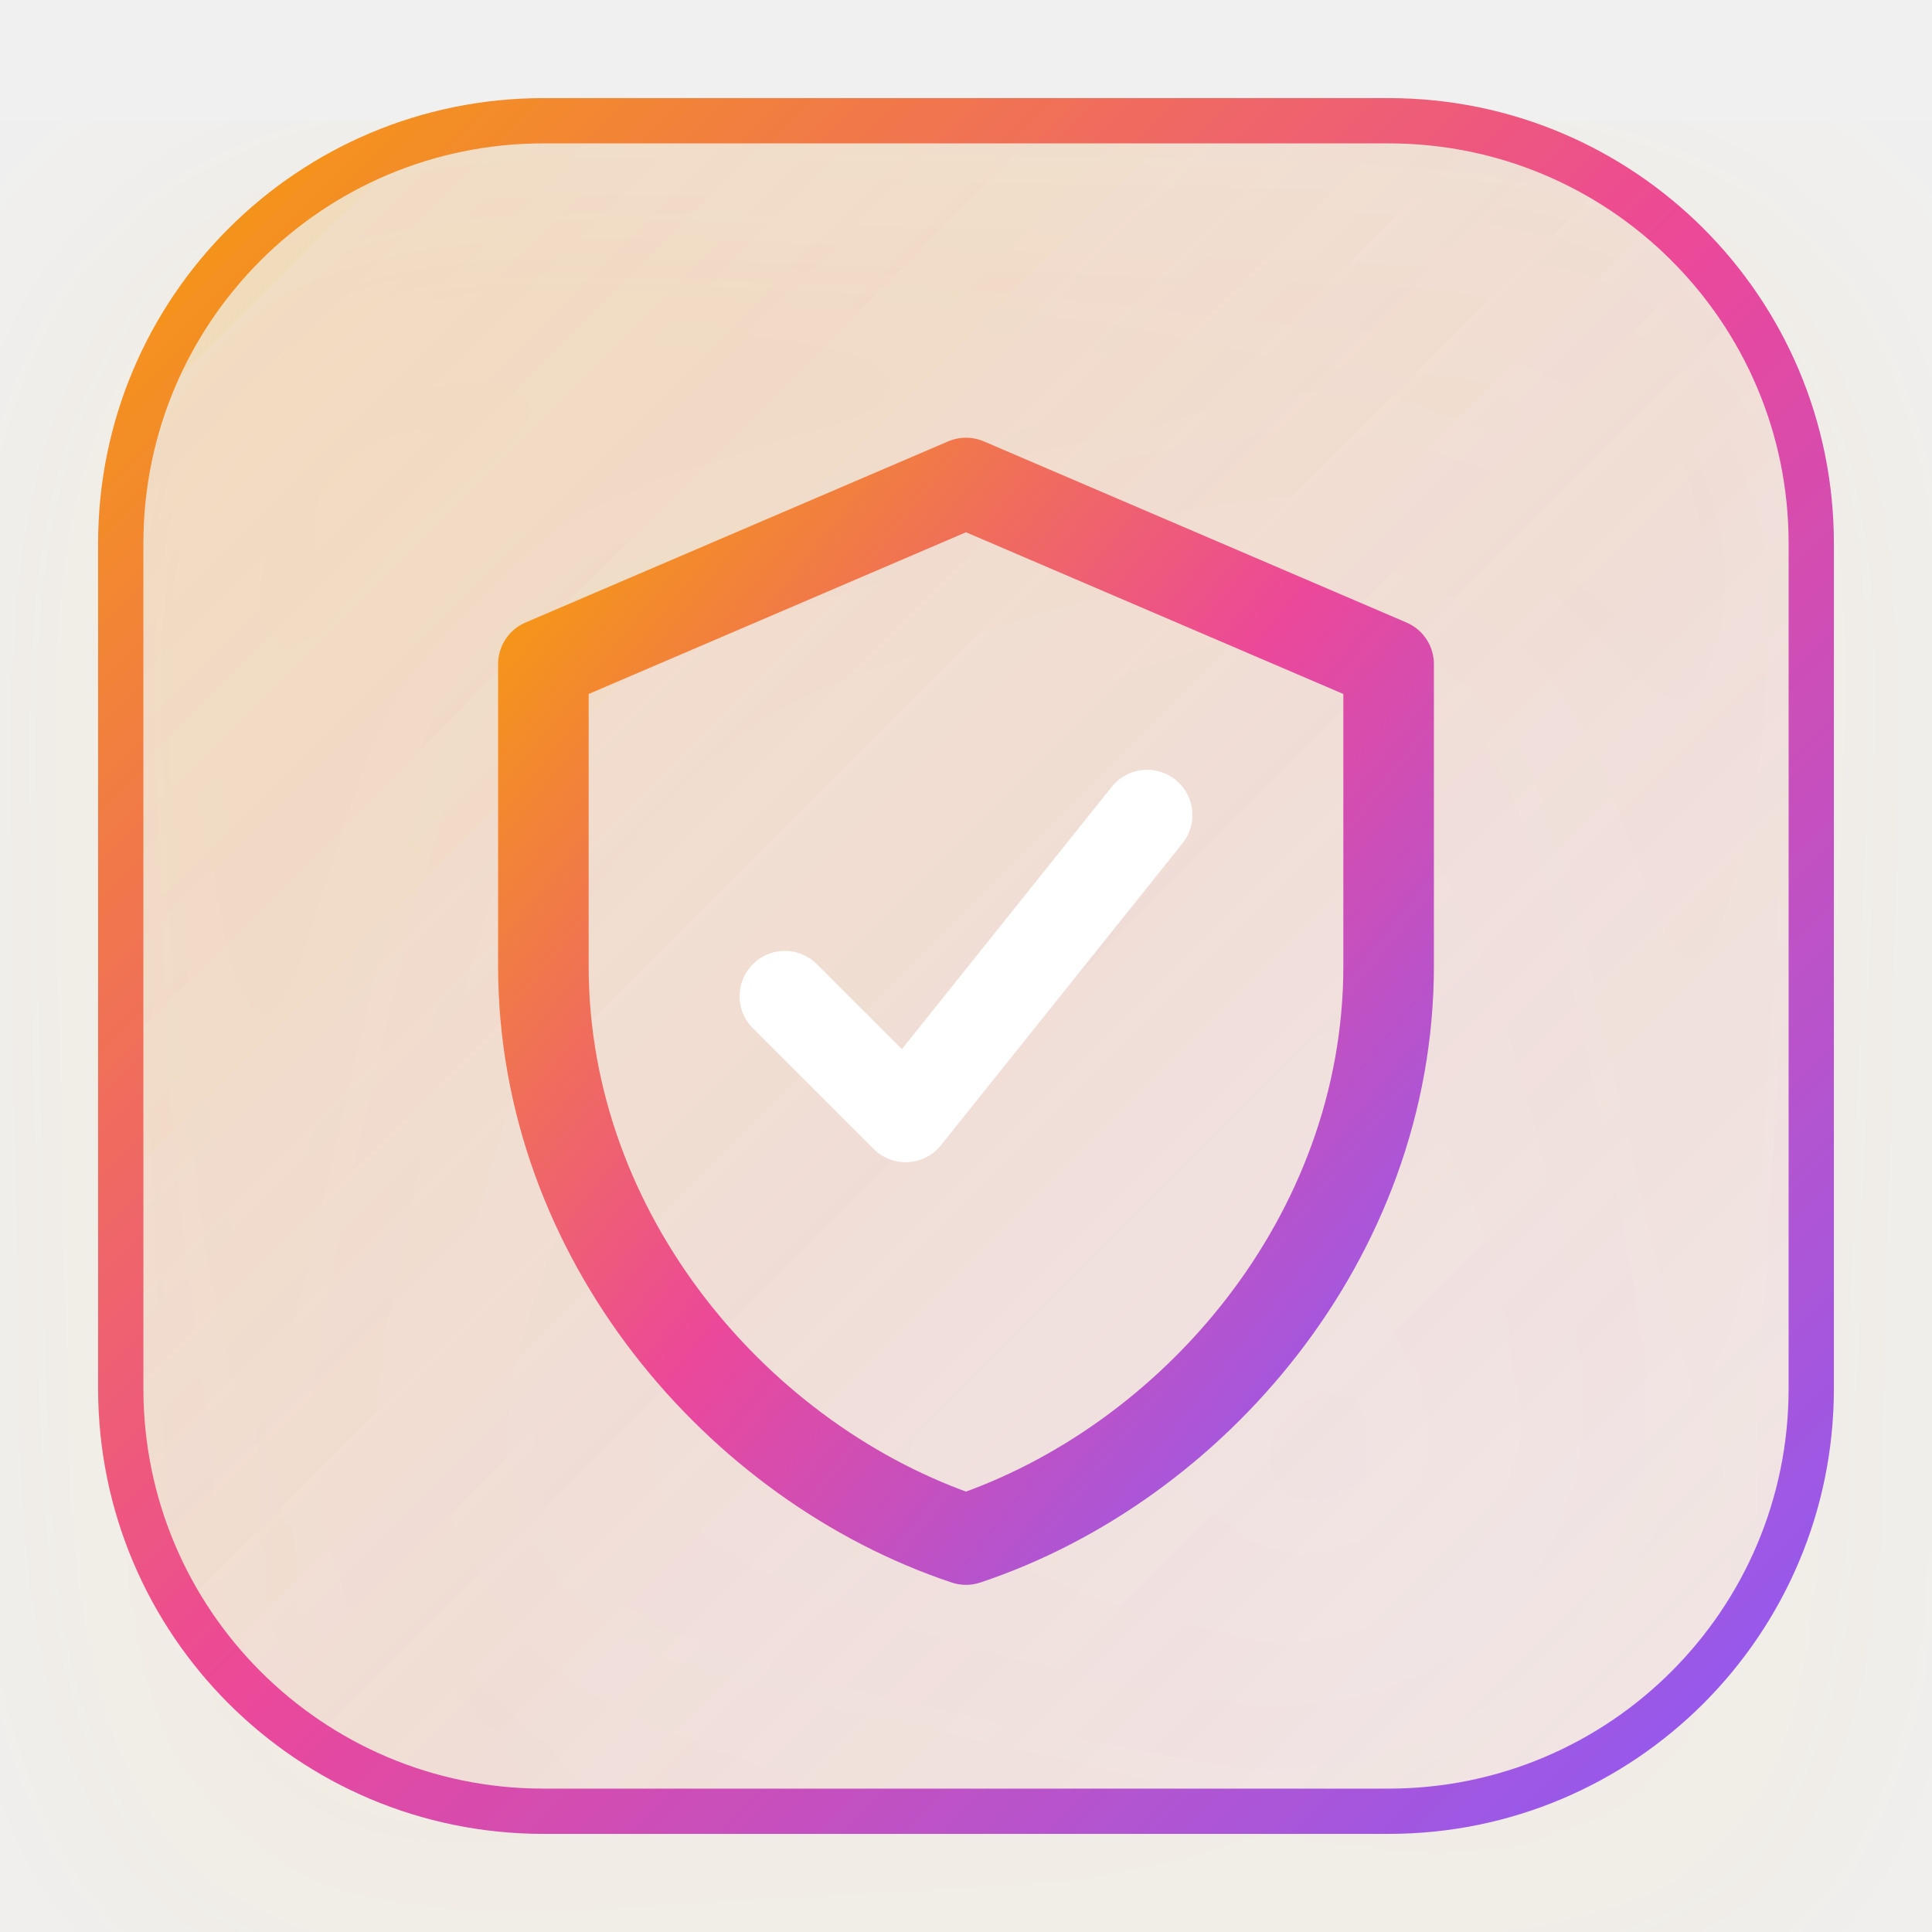
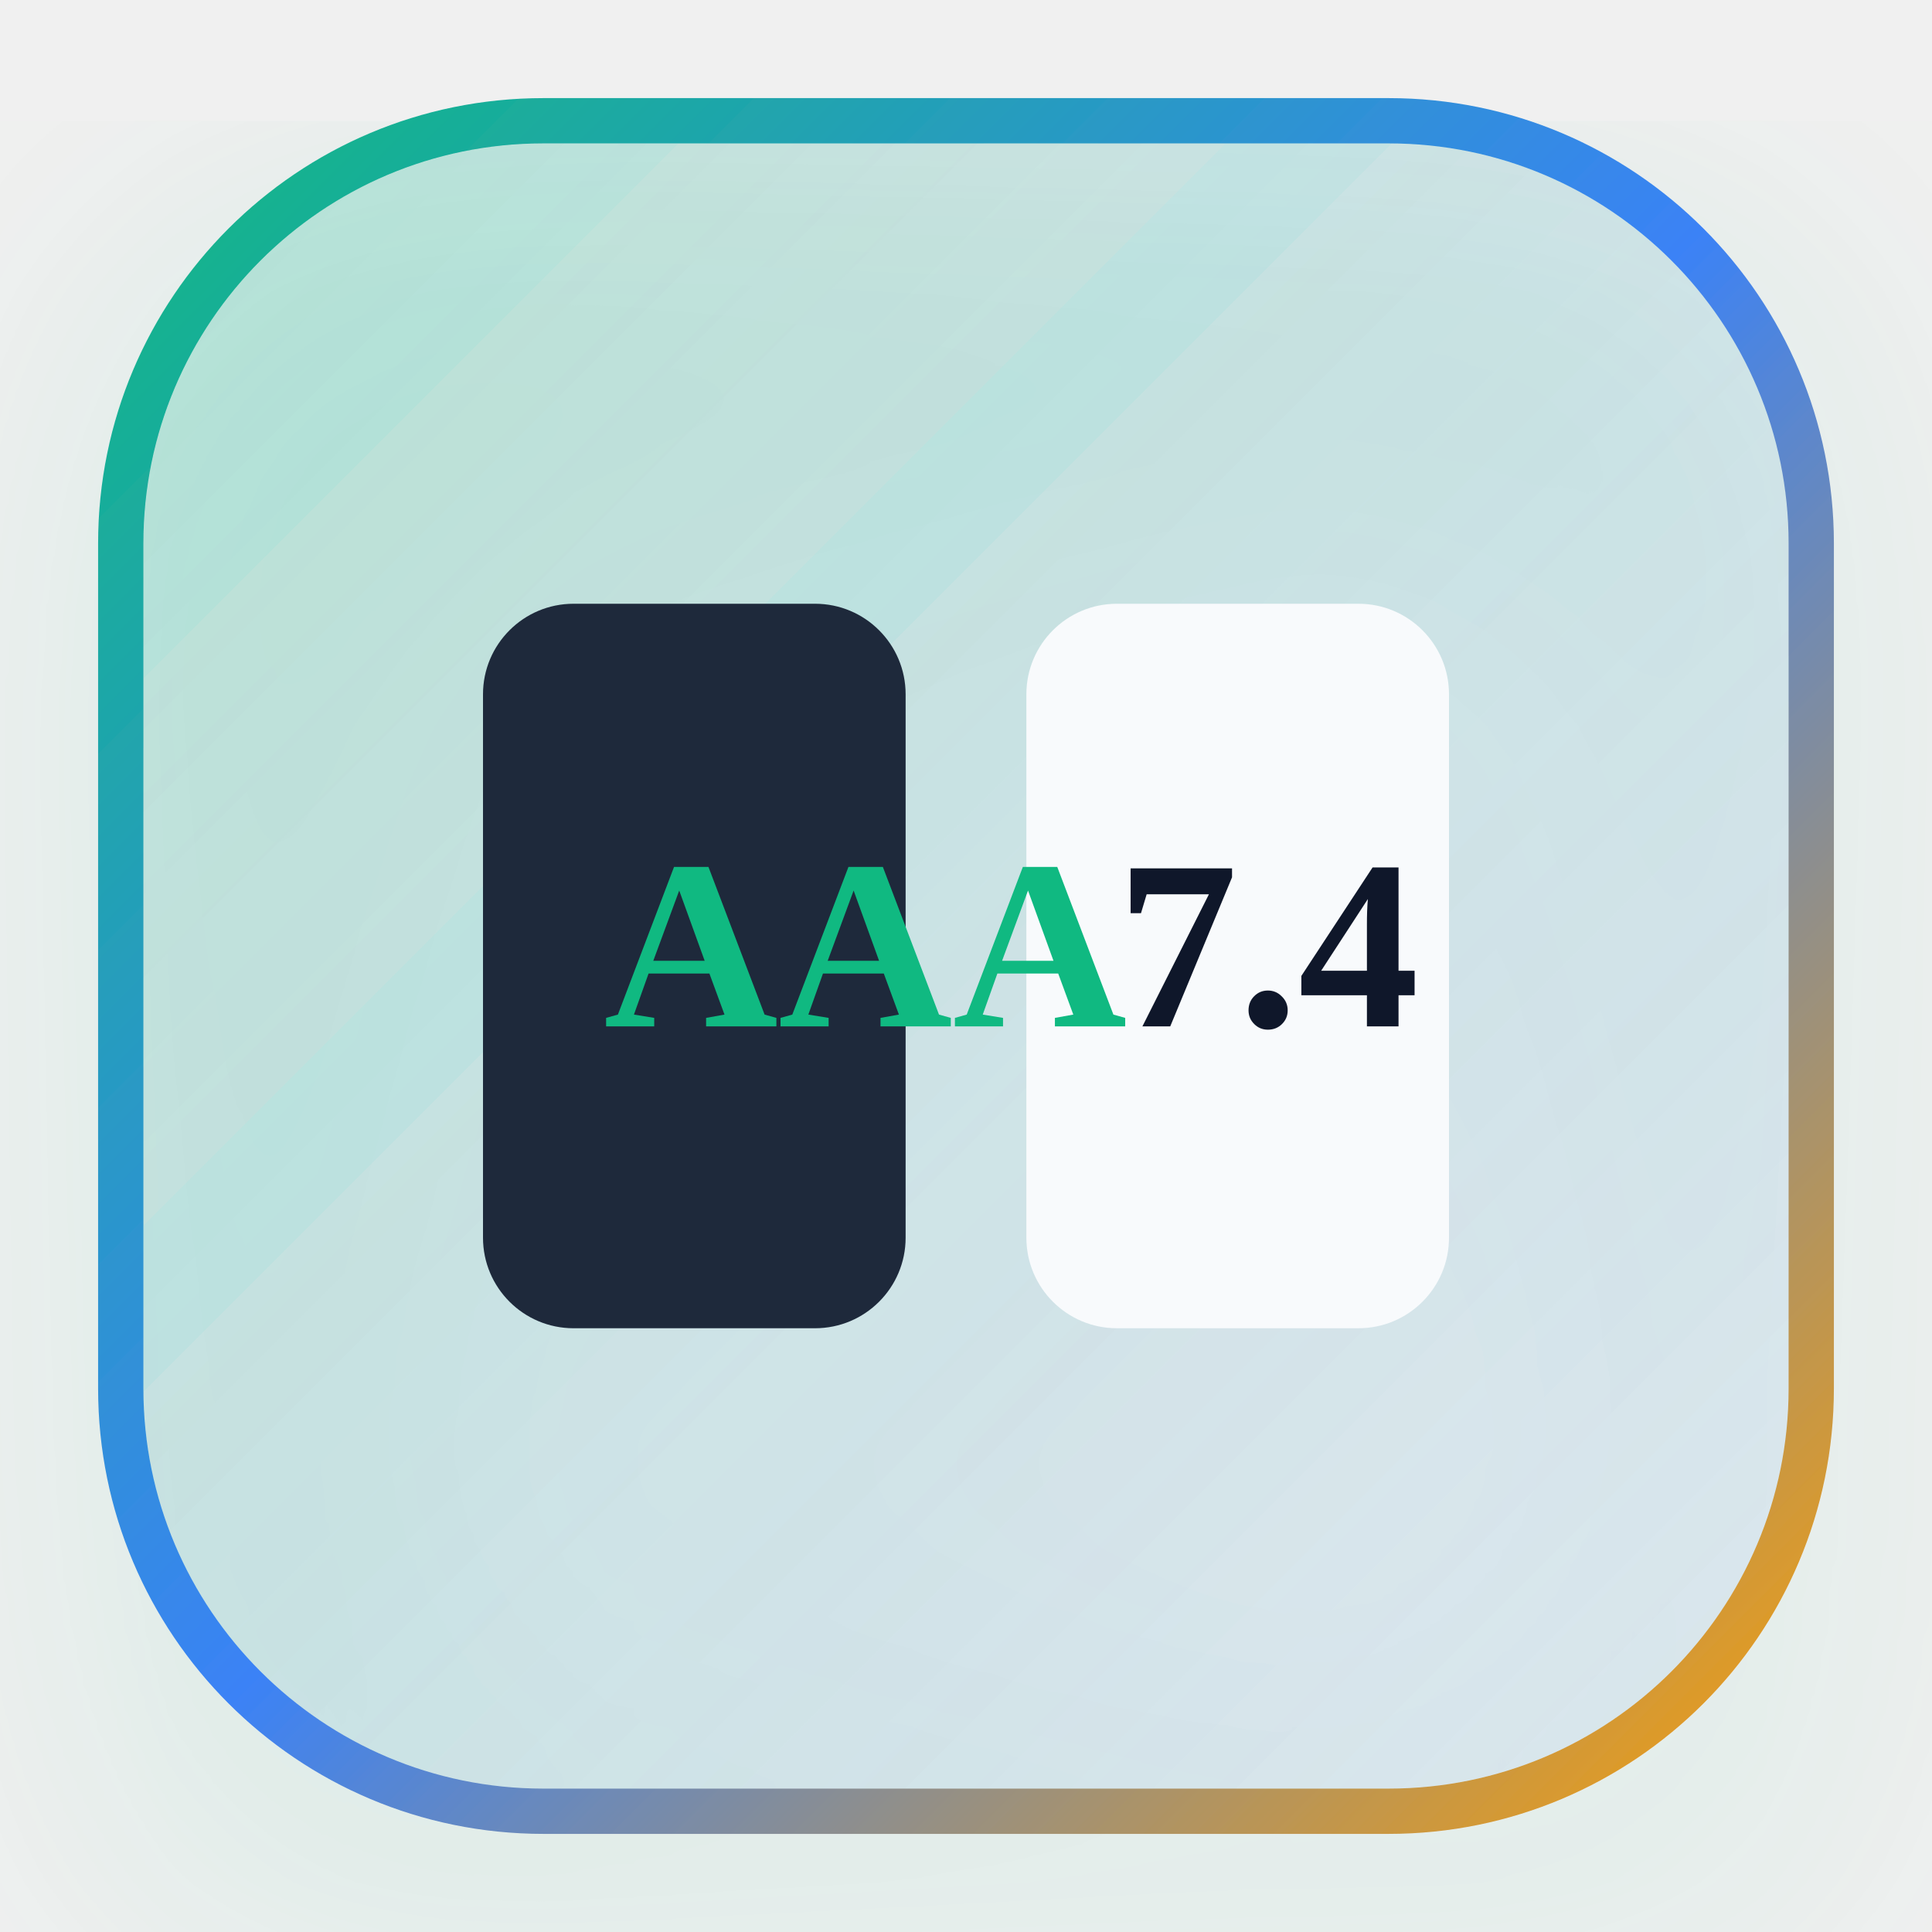
<svg xmlns="http://www.w3.org/2000/svg" viewBox="0 0 64 64" width="64" height="64" fill="none">
  <defs>
-     <linearGradient id="bgGrad" x1="0%" y1="0%" x2="100%" y2="100%">
-       <stop offset="0%" stop-color="#F59E0B" stop-opacity="0.2" />
-       <stop offset="100%" stop-color="#EC4899" stop-opacity="0.05" />
+     <linearGradient id="bgGrad_125_contrastpalette_studio" x1="0%" y1="0%" x2="100%" y2="100%">
+       <stop offset="0%" stop-color="#10B981" stop-opacity="0.22" />
+       <stop offset="100%" stop-color="#3B82F6" stop-opacity="0.06" />
    </linearGradient>
-     <linearGradient id="fgGrad" x1="0%" y1="0%" x2="100%" y2="100%">
-       <stop offset="0%" stop-color="#F59E0B" />
-       <stop offset="50%" stop-color="#EC4899" />
-       <stop offset="100%" stop-color="#8B5CF6" />
+     <linearGradient id="fgGrad_125_contrastpalette_studio" x1="0%" y1="0%" x2="100%" y2="100%">
+       <stop offset="0%" stop-color="#10B981" />
+       <stop offset="50%" stop-color="#3B82F6" />
+       <stop offset="100%" stop-color="#F59E0B" />
    </linearGradient>
-     <filter id="glow" x="-20%" y="-20%" width="140%" height="140%">
-       <feDropShadow dx="0" dy="4" stdDeviation="6" flood-color="#F59E0B" flood-opacity="0.3" />
+     <filter id="glow_125_contrastpalette_studio" x="-20%" y="-20%" width="140%" height="140%">
+       <feDropShadow dx="0" dy="4" stdDeviation="6" flood-color="#10B981" flood-opacity="0.35" />
    </filter>
  </defs>
-   <rect x="4" y="4" width="56" height="56" rx="14" fill="url(#bgGrad)" stroke="url(#fgGrad)" stroke-width="1.5" filter="url(#glow)" />
+   <rect x="4" y="4" width="56" height="56" rx="14" fill="url(#bgGrad_125_contrastpalette_studio)" stroke="url(#fgGrad_125_contrastpalette_studio)" stroke-width="1.5" filter="url(#glow_125_contrastpalette_studio)" />
  <g>
-     <path d="M32 16L46 22V32C46 41 39.5 48.5 32 51C24.5 48.5 18 41 18 32V22L32 16Z" fill="none" stroke="url(#fgGrad)" stroke-width="3" stroke-linejoin="round" />
-     <path d="M26 33L30 37L38 27" stroke="white" stroke-width="3" stroke-linecap="round" stroke-linejoin="round" />
+     <rect x="16" y="20" width="14" height="24" rx="3" fill="#1E293B" />
+     <rect x="34" y="20" width="14" height="24" rx="3" fill="#F8FAFC" />
+     <text x="20" y="34" fill="#10B981" font-size="8" font-weight="bold">AAA</text>
+     <text x="37" y="34" fill="#0F172A" font-size="8" font-weight="bold">7.4</text>
  </g>
</svg>
